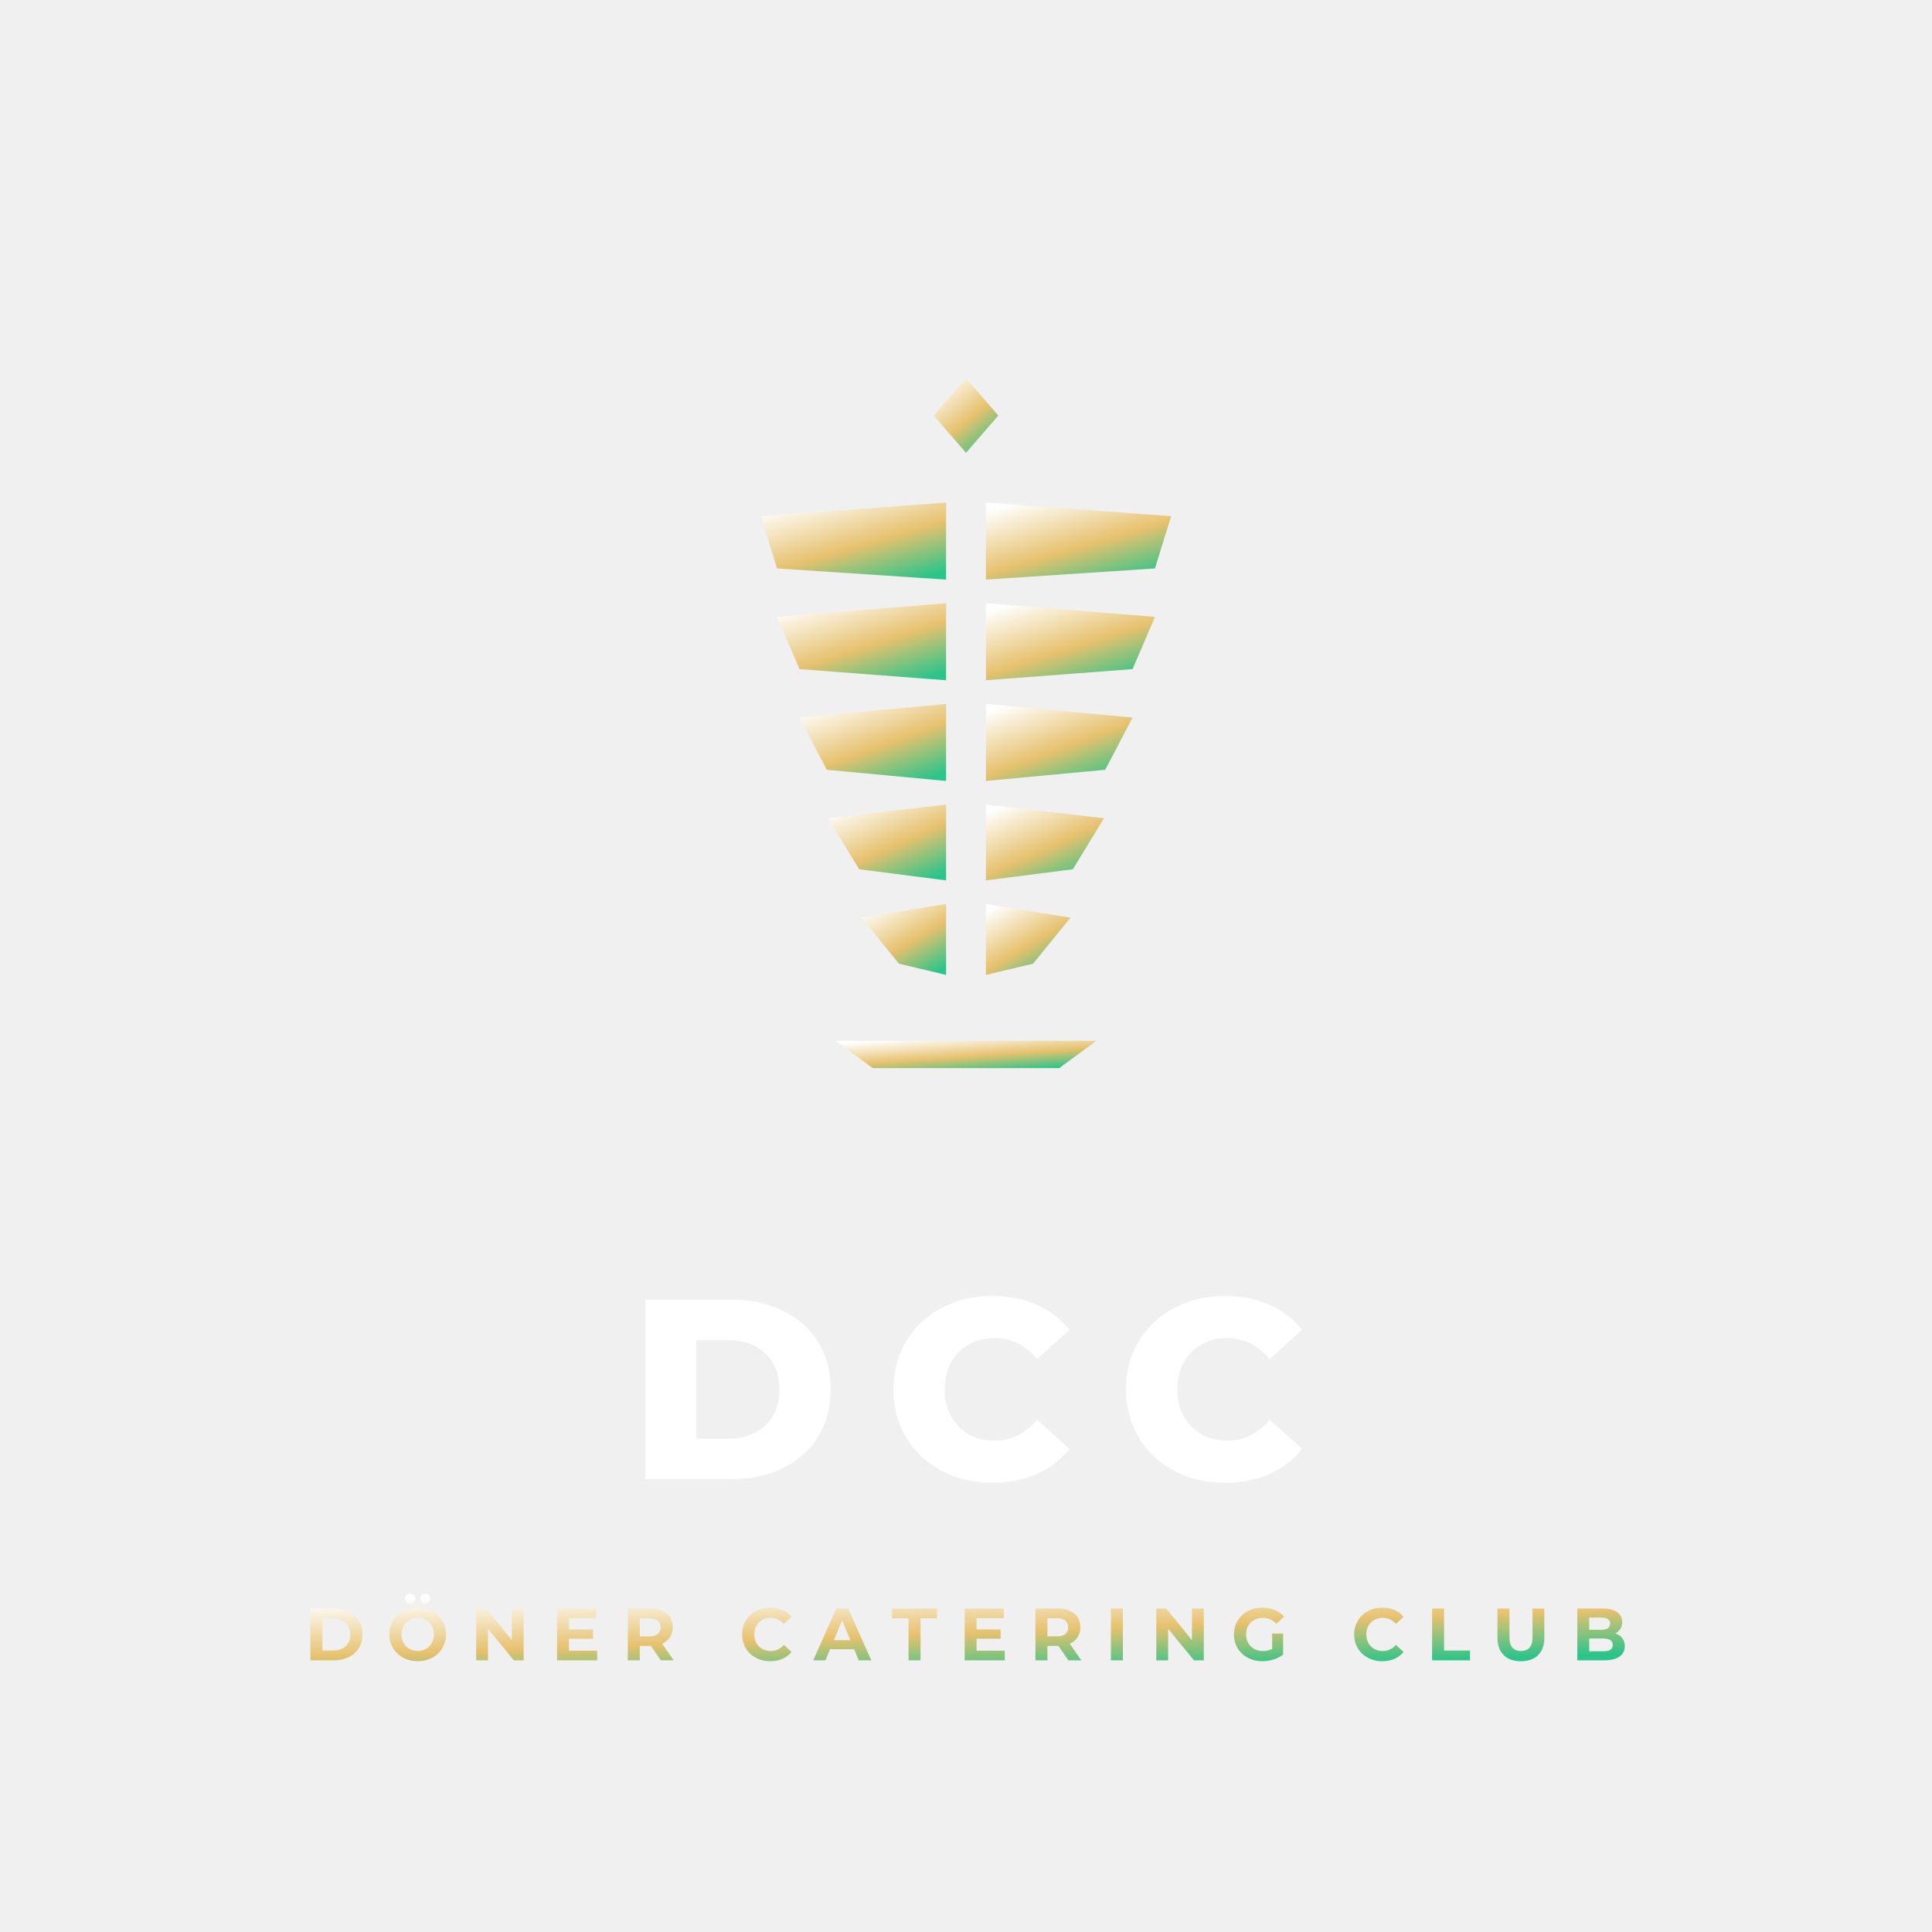
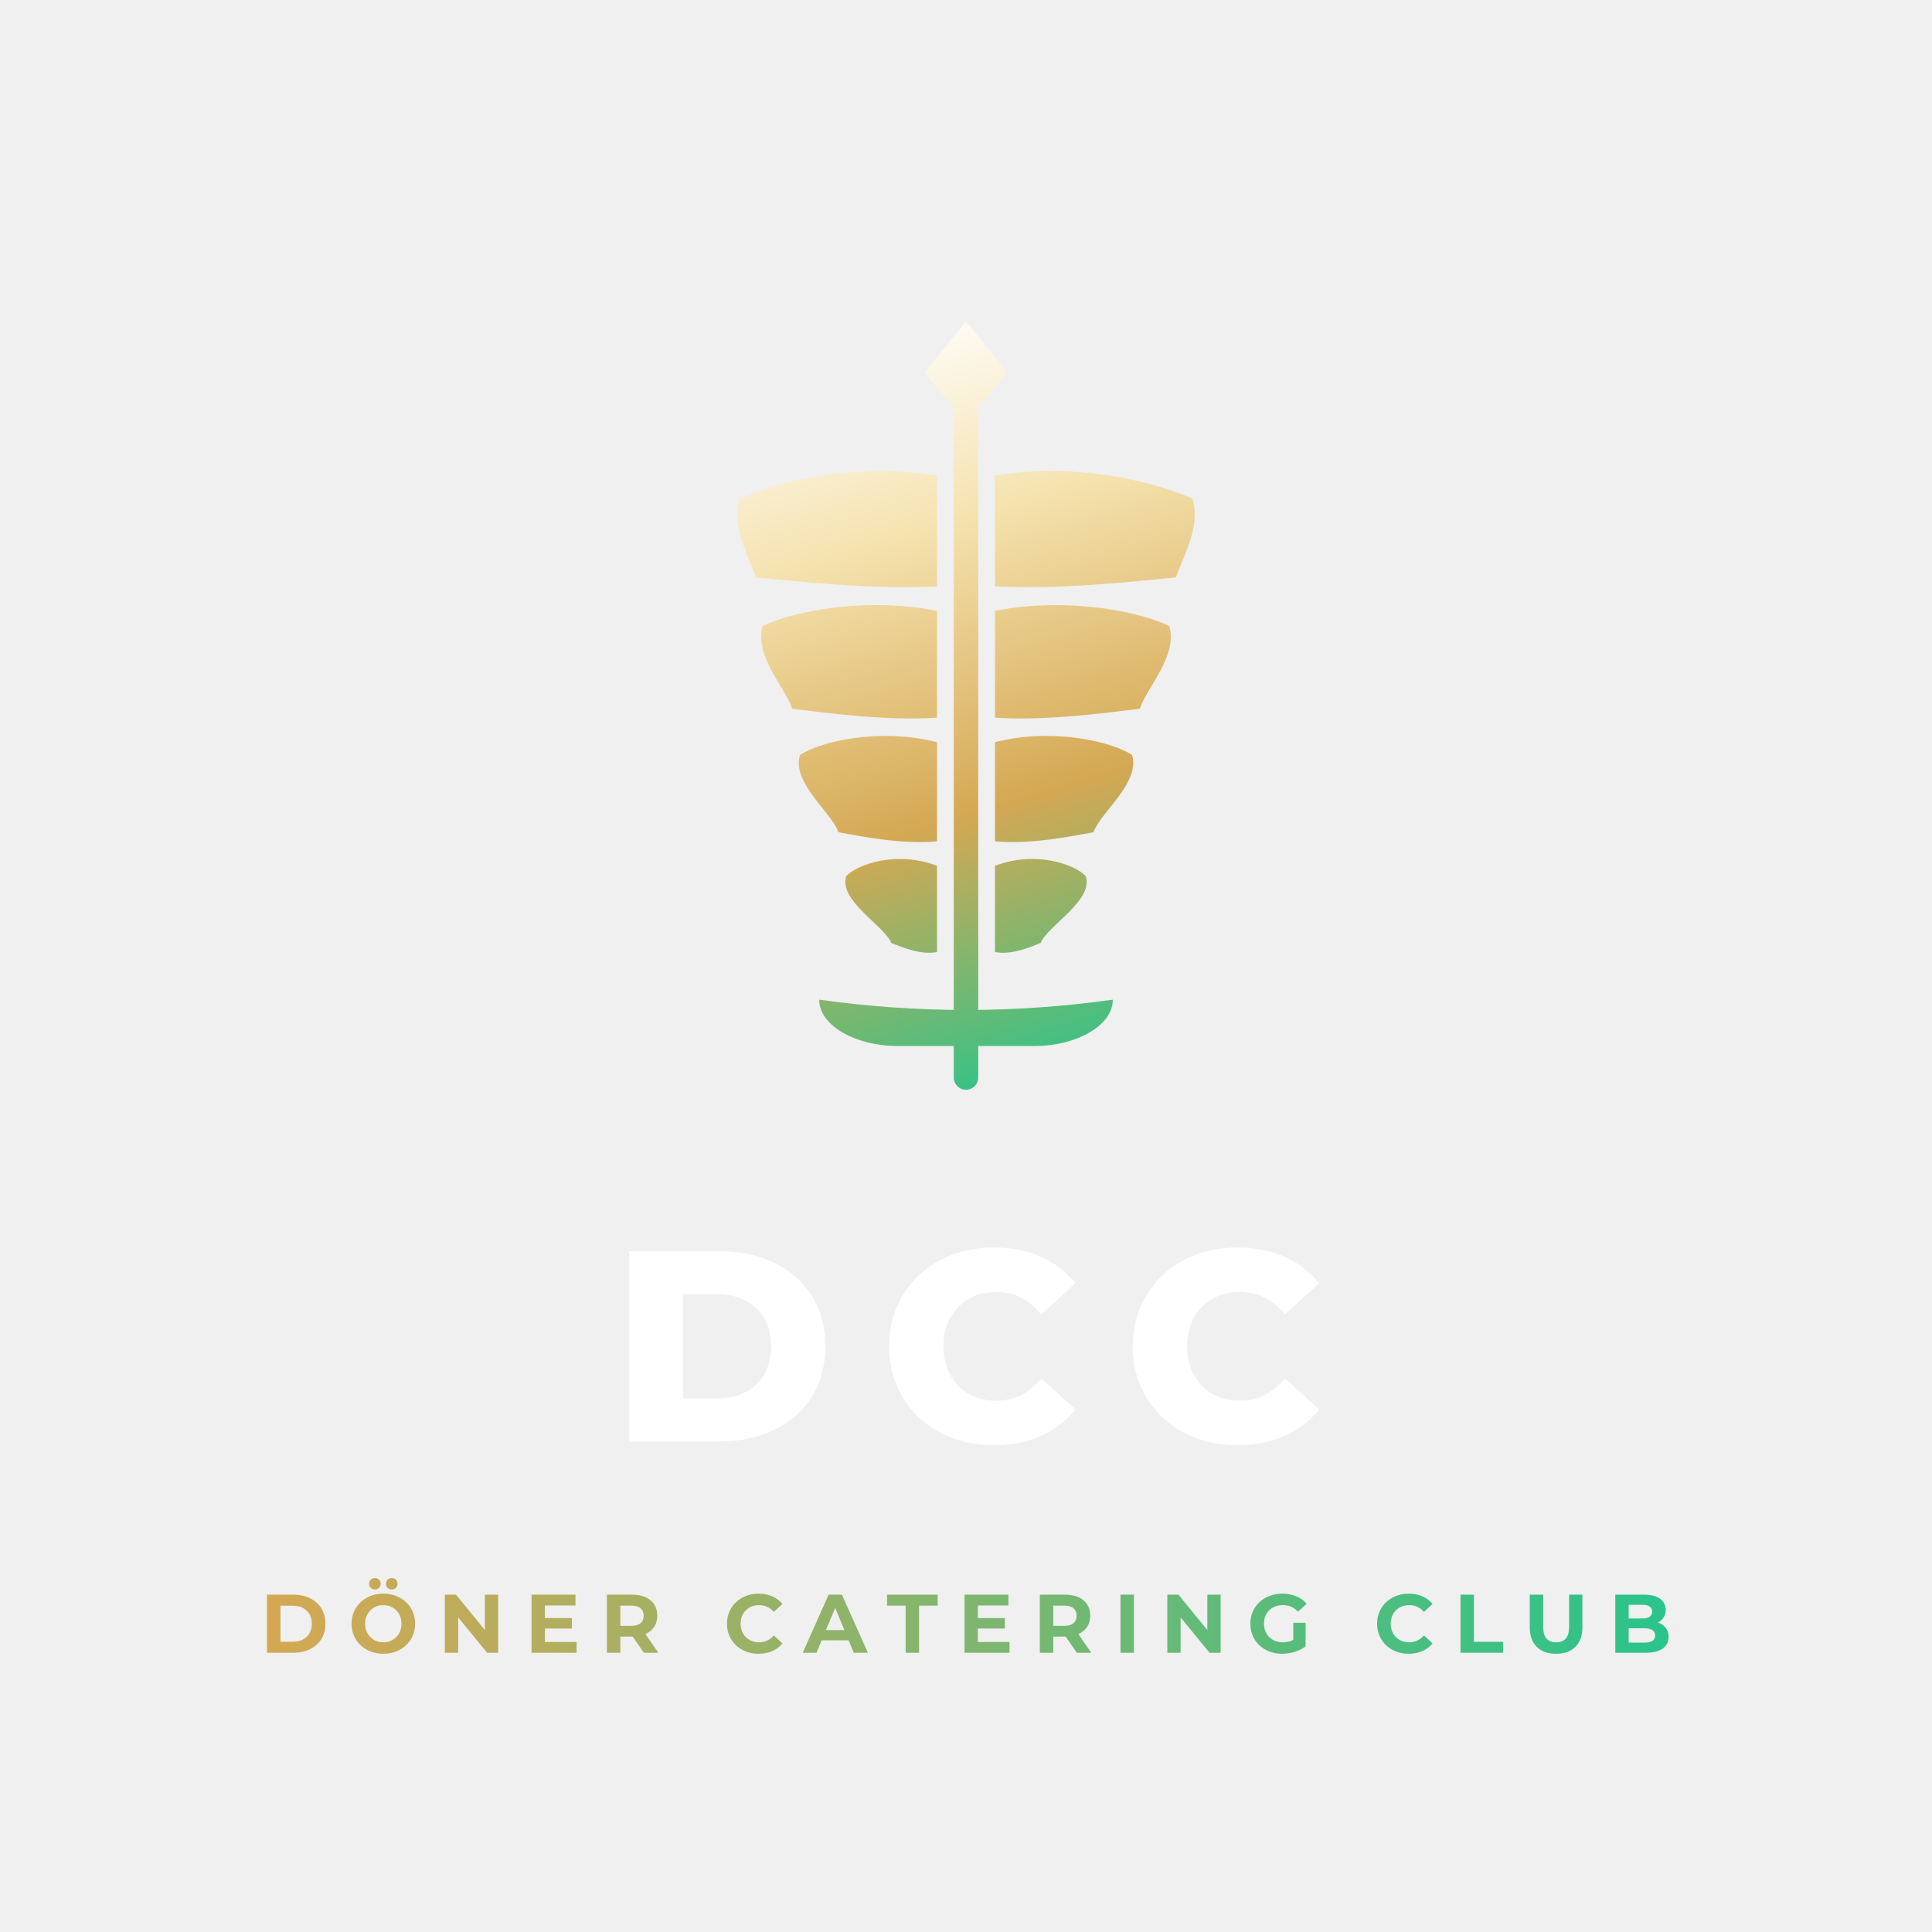
<svg xmlns="http://www.w3.org/2000/svg" viewBox="0 0 256 256" width="256" height="256" role="img" aria-label="DCC Döner Catering Club — logo-seal (light)">
  <defs>
-     <linearGradient id="dcc-spit-logo-seal-light" x1="15%" y1="0%" x2="85%" y2="100%">
+     <linearGradient id="dcc-spit-logo-seal-light" gradientUnits="userSpaceOnUse" x1="112.65" y1="42.56" x2="143.35" y2="143.21">
      <stop offset="0%" stop-color="#FFFFFF" />
-       <stop offset="56%" stop-color="#E6C16E" />
+       <stop offset="28%" stop-color="#F5E2AE" />
+       <stop offset="64%" stop-color="#D4A853" />
+       <stop offset="100%" stop-color="#2BC48A" />
+     </linearGradient>
+     <linearGradient id="dcc-spit-logo-seal-light-text" gradientUnits="userSpaceOnUse" x1="36.00" y1="0.00" x2="220.00" y2="0.00">
+       <stop offset="0%" stop-color="#D4A853" />
      <stop offset="100%" stop-color="#2BC48A" />
    </linearGradient>
  </defs>
-   <line x1="128.00" y1="55.88" x2="128.00" y2="147.29" stroke="url(#dcc-spit-logo-seal-light)" stroke-width="2.47" stroke-linecap="round" />
-   <polygon points="128.00,50.12 132.28,55.06 128.00,60.00 123.72,55.06" fill="url(#dcc-spit-logo-seal-light)" />
-   <path d="M 125.36,66.59 L 100.82,68.40 L 102.96,75.32 L 125.36,76.80 Z" fill="url(#dcc-spit-logo-seal-light)" />
-   <path d="M 130.64,66.59 L 155.18,68.40 L 153.04,75.32 L 130.64,76.80 Z" fill="url(#dcc-spit-logo-seal-light)" />
-   <path d="M 125.36,79.93 L 102.96,81.74 L 105.93,88.66 L 125.36,90.14 Z" fill="url(#dcc-spit-logo-seal-light)" />
-   <path d="M 130.64,79.93 L 153.04,81.74 L 150.07,88.66 L 130.64,90.14 Z" fill="url(#dcc-spit-logo-seal-light)" />
-   <path d="M 125.36,93.27 L 105.93,95.08 L 109.55,102.00 L 125.36,103.48 Z" fill="url(#dcc-spit-logo-seal-light)" />
-   <path d="M 130.64,93.27 L 150.07,95.08 L 146.45,102.00 L 130.64,103.48 Z" fill="url(#dcc-spit-logo-seal-light)" />
-   <path d="M 125.36,106.61 L 109.72,108.42 L 113.84,115.18 L 125.36,116.66 Z" fill="url(#dcc-spit-logo-seal-light)" />
-   <path d="M 130.64,106.61 L 146.28,108.42 L 142.16,115.18 L 130.64,116.66 Z" fill="url(#dcc-spit-logo-seal-light)" />
-   <path d="M 125.36,119.79 L 114.16,121.60 L 119.11,127.69 L 125.36,129.18 Z" fill="url(#dcc-spit-logo-seal-light)" />
-   <path d="M 130.64,119.79 L 141.84,121.60 L 136.89,127.69 L 130.64,129.18 Z" fill="url(#dcc-spit-logo-seal-light)" />
-   <path d="M 110.71,137.91 L 145.29,137.91 L 140.35,141.53 L 115.65,141.53 Z" fill="url(#dcc-spit-logo-seal-light)" />
-   <path d="M85.518 196.0V172.2H96.772Q100.716 172.2 103.708 173.662Q106.7 175.124 108.383 177.793Q110.066 180.462 110.066 184.1Q110.066 187.738 108.383 190.407Q106.7 193.076 103.708 194.538Q100.716 196.0 96.772 196.0ZM92.25 190.628H96.5Q99.526 190.628 101.396 188.894Q103.266 187.16 103.266 184.1Q103.266 181.04 101.396 179.306Q99.526 177.572 96.5 177.572H92.25ZM131.468 196.476Q128.646 196.476 126.249 195.558Q123.852 194.64 122.101 192.991Q120.35 191.342 119.364 189.081Q118.378 186.82 118.378 184.1Q118.378 181.38 119.364 179.119Q120.35 176.858 122.101 175.209Q123.852 173.56 126.249 172.642Q128.646 171.724 131.468 171.724Q134.766 171.724 137.367 172.88Q139.968 174.036 141.702 176.212L137.418 180.088Q136.296 178.728 134.902 178.014Q133.508 177.3 131.808 177.3Q129.836 177.3 128.357 178.15Q126.878 179.0 126.028 180.53Q125.178 182.06 125.178 184.1Q125.178 186.14 126.028 187.67Q126.878 189.2 128.357 190.05Q129.836 190.9 131.808 190.9Q133.508 190.9 134.902 190.186Q136.296 189.472 137.418 188.112L141.702 191.988Q139.968 194.164 137.367 195.32Q134.766 196.476 131.468 196.476ZM162.288 196.476Q159.466 196.476 157.069 195.558Q154.672 194.64 152.921 192.991Q151.17 191.342 150.184 189.081Q149.198 186.82 149.198 184.1Q149.198 181.38 150.184 179.119Q151.17 176.858 152.921 175.209Q154.672 173.56 157.069 172.642Q159.466 171.724 162.288 171.724Q165.586 171.724 168.187 172.88Q170.788 174.036 172.522 176.212L168.238 180.088Q167.116 178.728 165.722 178.014Q164.328 177.3 162.628 177.3Q160.656 177.3 159.177 178.15Q157.698 179.0 156.848 180.53Q155.998 182.06 155.998 184.1Q155.998 186.14 156.848 187.67Q157.698 189.2 159.177 190.05Q160.656 190.9 162.628 190.9Q164.328 190.9 165.722 190.186Q167.116 189.472 168.238 188.112L172.522 191.988Q170.788 194.164 168.187 195.32Q165.586 196.476 162.288 196.476Z" fill="#FFFFFF" />
-   <path d="M41.129 220.0V213.14H44.245Q45.362 213.14 46.215 213.566Q47.067 213.993 47.548 214.762Q48.028 215.531 48.028 216.57Q48.028 217.609 47.548 218.378Q47.067 219.147 46.215 219.574Q45.362 220.0 44.245 220.0ZM42.716 218.697H44.167Q44.853 218.697 45.357 218.437Q45.862 218.177 46.141 217.702Q46.421 217.227 46.421 216.57Q46.421 215.913 46.141 215.438Q45.862 214.963 45.357 214.703Q44.853 214.443 44.167 214.443H42.716ZM55.346 220.118Q54.532 220.118 53.851 219.853Q53.17 219.588 52.66 219.108Q52.151 218.628 51.871 217.981Q51.592 217.334 51.592 216.57Q51.592 215.806 51.871 215.159Q52.151 214.512 52.66 214.032Q53.17 213.552 53.851 213.287Q54.532 213.022 55.346 213.022Q56.159 213.022 56.84 213.287Q57.521 213.552 58.031 214.027Q58.54 214.502 58.82 215.154Q59.099 215.806 59.099 216.57Q59.099 217.334 58.82 217.986Q58.54 218.638 58.031 219.113Q57.521 219.588 56.84 219.853Q56.159 220.118 55.346 220.118ZM55.346 218.765Q55.953 218.765 56.438 218.486Q56.923 218.207 57.208 217.712Q57.492 217.217 57.492 216.57Q57.492 215.923 57.208 215.428Q56.923 214.933 56.438 214.654Q55.953 214.375 55.346 214.375Q54.738 214.375 54.253 214.654Q53.768 214.933 53.484 215.428Q53.199 215.923 53.199 216.57Q53.199 217.217 53.484 217.712Q53.768 218.207 54.253 218.486Q54.738 218.765 55.346 218.765ZM54.356 212.532Q54.062 212.532 53.866 212.346Q53.67 212.16 53.67 211.856Q53.67 211.552 53.866 211.366Q54.062 211.18 54.356 211.18Q54.64 211.18 54.836 211.366Q55.032 211.552 55.032 211.856Q55.032 212.16 54.836 212.346Q54.64 212.532 54.356 212.532ZM56.335 212.532Q56.051 212.532 55.855 212.346Q55.659 212.16 55.659 211.856Q55.659 211.552 55.855 211.366Q56.051 211.18 56.335 211.18Q56.629 211.18 56.825 211.366Q57.021 211.552 57.021 211.856Q57.021 212.16 56.825 212.346Q56.629 212.532 56.335 212.532ZM63.095 220.0V213.14H64.408L67.818 217.315V213.14H69.386V220.0H68.083L64.663 215.825V220.0ZM73.813 220.0V213.14H78.997V214.414H75.391V215.904H78.576V217.138H75.391V218.726H79.125V220.0ZM83.189 220.0V213.14H86.119Q87.55 213.14 88.344 213.806Q89.137 214.473 89.137 215.629Q89.137 216.394 88.77 216.947Q88.402 217.501 87.736 217.795L89.265 220.0H87.56L86.237 218.089Q86.197 218.089 86.158 218.089H84.776V220.0ZM84.776 216.825H86.07Q86.795 216.825 87.163 216.506Q87.53 216.188 87.53 215.629Q87.53 215.061 87.163 214.747Q86.795 214.434 86.07 214.434H84.776ZM102.048 220.118Q101.254 220.118 100.573 219.853Q99.892 219.588 99.392 219.113Q98.893 218.638 98.613 217.991Q98.334 217.344 98.334 216.57Q98.334 215.796 98.613 215.149Q98.893 214.502 99.397 214.027Q99.902 213.552 100.578 213.287Q101.254 213.022 102.058 213.022Q102.95 213.022 103.675 213.336Q104.4 213.65 104.88 214.238L103.861 215.178Q103.156 214.375 102.136 214.375Q101.49 214.375 100.995 214.654Q100.5 214.933 100.22 215.428Q99.941 215.923 99.941 216.57Q99.941 217.217 100.22 217.712Q100.5 218.207 100.995 218.486Q101.49 218.765 102.136 218.765Q103.156 218.765 103.861 217.952L104.88 218.893Q104.4 219.49 103.675 219.804Q102.95 220.118 102.048 220.118ZM107.759 220.0 110.816 213.14H112.384L115.452 220.0H113.786L113.178 218.53H109.993L109.386 220.0ZM110.493 217.325H112.678L111.591 214.708ZM120.388 220.0V214.434H118.193V213.14H124.171V214.434H121.976V220.0ZM127.824 220.0V213.14H133.008V214.414H129.401V215.904H132.586V217.138H129.401V218.726H133.135V220.0ZM137.199 220.0V213.14H140.13Q141.56 213.14 142.354 213.806Q143.148 214.473 143.148 215.629Q143.148 216.394 142.781 216.947Q142.413 217.501 141.747 217.795L143.275 220.0H141.57L140.247 218.089Q140.208 218.089 140.169 218.089H138.787V220.0ZM138.787 216.825H140.081Q140.806 216.825 141.173 216.506Q141.541 216.188 141.541 215.629Q141.541 215.061 141.173 214.747Q140.806 214.434 140.081 214.434H138.787ZM147.202 220.0V213.14H148.79V220.0ZM153.217 220.0V213.14H154.53L157.94 217.315V213.14H159.508V220.0H158.205L154.785 215.825V220.0ZM167.248 220.118Q166.434 220.118 165.753 219.853Q165.072 219.588 164.567 219.113Q164.063 218.638 163.783 217.991Q163.504 217.344 163.504 216.57Q163.504 215.796 163.783 215.149Q164.063 214.502 164.572 214.027Q165.082 213.552 165.768 213.287Q166.454 213.022 167.277 213.022Q168.179 213.022 168.914 213.326Q169.649 213.63 170.148 214.208L169.129 215.149Q168.394 214.375 167.355 214.375Q166.689 214.375 166.184 214.649Q165.68 214.924 165.395 215.418Q165.111 215.913 165.111 216.57Q165.111 217.207 165.395 217.707Q165.68 218.207 166.179 218.486Q166.679 218.765 167.336 218.765Q167.659 218.765 167.968 218.702Q168.277 218.638 168.571 218.481V216.462H170.021V219.245Q169.453 219.677 168.718 219.897Q167.983 220.118 167.248 220.118ZM183.147 220.118Q182.354 220.118 181.673 219.853Q180.991 219.588 180.492 219.113Q179.992 218.638 179.712 217.991Q179.433 217.344 179.433 216.57Q179.433 215.796 179.712 215.149Q179.992 214.502 180.496 214.027Q181.001 213.552 181.677 213.287Q182.354 213.022 183.157 213.022Q184.049 213.022 184.774 213.336Q185.499 213.65 185.98 214.238L184.96 215.178Q184.255 214.375 183.236 214.375Q182.589 214.375 182.094 214.654Q181.599 214.933 181.32 215.428Q181.04 215.923 181.04 216.57Q181.04 217.217 181.32 217.712Q181.599 218.207 182.094 218.486Q182.589 218.765 183.236 218.765Q184.255 218.765 184.96 217.952L185.98 218.893Q185.499 219.49 184.774 219.804Q184.049 220.118 183.147 220.118ZM189.76 220.0V213.14H191.347V218.706H194.787V220.0ZM201.527 220.118Q200.066 220.118 199.243 219.304Q198.42 218.491 198.42 216.982V213.14H200.008V216.923Q200.008 217.903 200.409 218.334Q200.811 218.765 201.536 218.765Q202.262 218.765 202.663 218.334Q203.065 217.903 203.065 216.923V213.14H204.633V216.982Q204.633 218.491 203.81 219.304Q202.987 220.118 201.527 220.118ZM209.001 220.0V213.14H212.353Q213.646 213.14 214.298 213.63Q214.95 214.12 214.95 214.924Q214.95 215.443 214.71 215.825Q214.47 216.207 214.048 216.433Q214.617 216.619 214.955 217.05Q215.293 217.481 215.293 218.128Q215.293 219.01 214.597 219.505Q213.901 220.0 212.549 220.0ZM210.579 218.804H212.431Q213.049 218.804 213.372 218.603Q213.695 218.403 213.695 217.962Q213.695 217.109 212.431 217.109H210.579ZM210.579 215.953H212.157Q213.352 215.953 213.352 215.139Q213.352 214.336 212.157 214.336H210.579Z" fill="url(#dcc-spit-logo-seal-light)" />
+   <rect x="126.38" y="52.28" width="3.24" height="92.12" rx="1.62" fill="url(#dcc-spit-logo-seal-light)" />
+   <path d="M 128.00,42.56 Q 131.75,47.16 133.46,49.38 Q 131.75,51.60 128.00,55.69 Q 124.25,51.60 122.54,49.38 Q 124.25,47.16 128.00,42.56 Z" fill="url(#dcc-spit-logo-seal-light)" />
+   <path d="M 124.16,63.03 C 112.38,60.98 101.12,64.56 97.98,66.10 C 96.87,69.85 99.26,73.80 100.19,76.51 C 106.19,77.10 115.77,78.13 124.16,77.70 Z" fill="url(#dcc-spit-logo-seal-light)" />
+   <path d="M 131.84,63.03 C 143.62,60.98 154.88,64.56 158.02,66.10 C 159.13,69.85 156.74,73.80 155.81,76.51 C 149.81,77.10 140.23,78.13 131.84,77.70 Z" fill="url(#dcc-spit-logo-seal-light)" />
+   <path d="M 124.16,80.94 C 113.76,78.89 103.82,81.45 101.05,82.99 C 99.94,86.92 104.03,91.07 104.97,93.91 C 109.77,94.50 117.44,95.53 124.16,95.10 Z" fill="url(#dcc-spit-logo-seal-light)" />
+   <path d="M 131.84,80.94 C 142.24,78.89 152.18,81.45 154.95,82.99 C 156.06,86.92 151.97,91.07 151.03,93.91 C 146.23,94.50 138.56,95.53 131.84,95.10 Z" fill="url(#dcc-spit-logo-seal-light)" />
+   <path d="M 124.16,98.34 C 115.99,96.29 108.17,98.51 105.99,100.05 C 104.89,103.73 110.17,107.62 111.11,110.28 C 114.37,110.88 119.59,111.90 124.16,111.48 Z" fill="url(#dcc-spit-logo-seal-light)" />
+   <path d="M 131.84,98.34 C 140.01,96.29 147.83,98.51 150.01,100.05 C 151.11,103.73 145.83,107.62 144.89,110.28 C 141.63,110.88 136.41,111.90 131.84,111.48 Z" fill="url(#dcc-spit-logo-seal-light)" />
+   <path d="M 124.16,114.72 C 118.75,112.67 113.58,114.55 112.14,116.08 C 111.03,119.28 117.17,122.65 118.11,124.95 C 119.62,125.55 122.04,126.57 124.16,126.15 Z" fill="url(#dcc-spit-logo-seal-light)" />
+   <path d="M 131.84,114.72 C 137.25,112.67 142.42,114.55 143.86,116.08 C 144.97,119.28 138.83,122.65 137.89,124.95 C 136.38,125.55 133.96,126.57 131.84,126.15 Z" fill="url(#dcc-spit-logo-seal-light)" />
+   <path d="M 108.55,132.46 Q 128.00,135.19 147.45,132.46 C 147.45,136.04 142.33,138.60 137.21,138.60 L 118.79,138.60 C 113.67,138.60 108.55,136.04 108.55,132.46 Z" fill="url(#dcc-spit-logo-seal-light)" />
+   <path d="M83.372 191.0V165.8H95.288Q99.464 165.8 102.632 167.348Q105.8 168.896 107.582 171.722Q109.364 174.548 109.364 178.4Q109.364 182.252 107.582 185.078Q105.8 187.904 102.632 189.452Q99.464 191.0 95.288 191.0ZM90.5 185.312H95.0Q98.204 185.312 100.184 183.476Q102.164 181.64 102.164 178.4Q102.164 175.16 100.184 173.324Q98.204 171.488 95.0 171.488H90.5ZM131.672 191.504Q128.684 191.504 126.146 190.532Q123.608 189.56 121.754 187.814Q119.9 186.068 118.856 183.674Q117.812 181.28 117.812 178.4Q117.812 175.52 118.856 173.126Q119.9 170.732 121.754 168.986Q123.608 167.24 126.146 166.268Q128.684 165.296 131.672 165.296Q135.164 165.296 137.918 166.52Q140.672 167.744 142.508 170.048L137.972 174.152Q136.784 172.712 135.308 171.956Q133.832 171.2 132.032 171.2Q129.944 171.2 128.378 172.1Q126.812 173.0 125.912 174.62Q125.012 176.24 125.012 178.4Q125.012 180.56 125.912 182.18Q126.812 183.8 128.378 184.7Q129.944 185.6 132.032 185.6Q133.832 185.6 135.308 184.844Q136.784 184.088 137.972 182.648L142.508 186.752Q140.672 189.056 137.918 190.28Q135.164 191.504 131.672 191.504ZM163.952 191.504Q160.964 191.504 158.426 190.532Q155.888 189.56 154.034 187.814Q152.18 186.068 151.136 183.674Q150.092 181.28 150.092 178.4Q150.092 175.52 151.136 173.126Q152.18 170.732 154.034 168.986Q155.888 167.24 158.426 166.268Q160.964 165.296 163.952 165.296Q167.444 165.296 170.198 166.52Q172.952 167.744 174.788 170.048L170.252 174.152Q169.064 172.712 167.588 171.956Q166.112 171.2 164.312 171.2Q162.224 171.2 160.658 172.1Q159.092 173.0 158.192 174.62Q157.292 176.24 157.292 178.4Q157.292 180.56 158.192 182.18Q159.092 183.8 160.658 184.7Q162.224 185.6 164.312 185.6Q166.112 185.6 167.588 184.844Q169.064 184.088 170.252 182.648L174.788 186.752Q172.952 189.056 170.198 190.28Q167.444 191.504 163.952 191.504Z" fill="#FFFFFF" />
+   <path d="M35.377 219.0V211.3H38.875Q40.129 211.3 41.086 211.779Q42.043 212.257 42.582 213.12Q43.121 213.984 43.121 215.15Q43.121 216.316 42.582 217.18Q42.043 218.043 41.086 218.522Q40.129 219.0 38.875 219.0ZM37.159 217.537H38.787Q39.557 217.537 40.124 217.245Q40.69 216.954 41.004 216.421Q41.317 215.887 41.317 215.15Q41.317 214.413 41.004 213.88Q40.69 213.346 40.124 213.055Q39.557 212.763 38.787 212.763H37.159ZM50.792 219.132Q49.879 219.132 49.115 218.835Q48.35 218.538 47.778 217.999Q47.206 217.46 46.893 216.734Q46.579 216.008 46.579 215.15Q46.579 214.292 46.893 213.566Q47.206 212.84 47.778 212.301Q48.35 211.762 49.115 211.465Q49.879 211.168 50.792 211.168Q51.705 211.168 52.47 211.465Q53.234 211.762 53.806 212.296Q54.378 212.829 54.692 213.56Q55.005 214.292 55.005 215.15Q55.005 216.008 54.692 216.74Q54.378 217.471 53.806 218.005Q53.234 218.538 52.47 218.835Q51.705 219.132 50.792 219.132ZM50.792 217.614Q51.474 217.614 52.019 217.3Q52.563 216.987 52.882 216.431Q53.201 215.876 53.201 215.15Q53.201 214.424 52.882 213.868Q52.563 213.313 52.019 213Q51.474 212.686 50.792 212.686Q50.11 212.686 49.566 213Q49.021 213.313 48.702 213.868Q48.383 214.424 48.383 215.15Q48.383 215.876 48.702 216.431Q49.021 216.987 49.566 217.3Q50.11 217.614 50.792 217.614ZM49.681 210.618Q49.351 210.618 49.131 210.409Q48.911 210.2 48.911 209.859Q48.911 209.518 49.131 209.309Q49.351 209.1 49.681 209.1Q50 209.1 50.22 209.309Q50.44 209.518 50.44 209.859Q50.44 210.2 50.22 210.409Q50 210.618 49.681 210.618ZM51.903 210.618Q51.584 210.618 51.364 210.409Q51.144 210.2 51.144 209.859Q51.144 209.518 51.364 209.309Q51.584 209.1 51.903 209.1Q52.233 209.1 52.453 209.309Q52.673 209.518 52.673 209.859Q52.673 210.2 52.453 210.409Q52.233 210.618 51.903 210.618ZM58.947 219.0V211.3H60.421L64.249 215.986V211.3H66.009V219.0H64.546L60.707 214.314V219.0ZM70.435 219.0V211.3H76.254V212.73H72.206V214.402H75.781V215.788H72.206V217.57H76.397V219.0ZM80.416 219.0V211.3H83.705Q85.311 211.3 86.202 212.048Q87.093 212.796 87.093 214.094Q87.093 214.952 86.681 215.573Q86.268 216.195 85.52 216.525L87.236 219.0H85.322L83.837 216.855Q83.793 216.855 83.749 216.855H82.198V219.0ZM82.198 215.436H83.65Q84.464 215.436 84.877 215.079Q85.289 214.721 85.289 214.094Q85.289 213.456 84.877 213.104Q84.464 212.752 83.65 212.752H82.198ZM100.499 219.132Q99.608 219.132 98.844 218.835Q98.079 218.538 97.518 218.005Q96.957 217.471 96.644 216.745Q96.33 216.019 96.33 215.15Q96.33 214.281 96.644 213.555Q96.957 212.829 97.524 212.296Q98.09 211.762 98.849 211.465Q99.608 211.168 100.51 211.168Q101.511 211.168 102.325 211.52Q103.139 211.872 103.678 212.532L102.534 213.588Q101.742 212.686 100.598 212.686Q99.872 212.686 99.317 213Q98.761 213.313 98.448 213.868Q98.134 214.424 98.134 215.15Q98.134 215.876 98.448 216.431Q98.761 216.987 99.317 217.3Q99.872 217.614 100.598 217.614Q101.742 217.614 102.534 216.701L103.678 217.757Q103.139 218.428 102.325 218.78Q101.511 219.132 100.499 219.132ZM106.366 219.0 109.798 211.3H111.558L115.001 219.0H113.131L112.449 217.35H108.874L108.192 219.0ZM109.435 215.997H111.888L110.667 213.06ZM119.999 219.0V212.752H117.535V211.3H124.245V212.752H121.781V219.0ZM127.802 219.0V211.3H133.621V212.73H129.573V214.402H133.148V215.788H129.573V217.57H133.764V219.0ZM137.783 219.0V211.3H141.072Q142.678 211.3 143.569 212.048Q144.46 212.796 144.46 214.094Q144.46 214.952 144.048 215.573Q143.635 216.195 142.887 216.525L144.603 219.0H142.689L141.204 216.855Q141.16 216.855 141.116 216.855H139.565V219.0ZM139.565 215.436H141.017Q141.831 215.436 142.244 215.079Q142.656 214.721 142.656 214.094Q142.656 213.456 142.244 213.104Q141.831 212.752 141.017 212.752H139.565ZM148.468 219.0V211.3H150.25V219.0ZM154.676 219.0V211.3H156.15L159.978 215.986V211.3H161.738V219.0H160.275L156.436 214.314V219.0ZM169.882 219.132Q168.969 219.132 168.204 218.835Q167.44 218.538 166.874 218.005Q166.307 217.471 165.994 216.745Q165.68 216.019 165.68 215.15Q165.68 214.281 165.994 213.555Q166.307 212.829 166.879 212.296Q167.451 211.762 168.221 211.465Q168.991 211.168 169.915 211.168Q170.927 211.168 171.752 211.509Q172.577 211.85 173.138 212.499L171.994 213.555Q171.169 212.686 170.003 212.686Q169.255 212.686 168.689 212.994Q168.122 213.302 167.803 213.858Q167.484 214.413 167.484 215.15Q167.484 215.865 167.803 216.426Q168.122 216.987 168.683 217.3Q169.244 217.614 169.981 217.614Q170.344 217.614 170.69 217.543Q171.037 217.471 171.367 217.295V215.029H172.995V218.153Q172.357 218.637 171.532 218.885Q170.707 219.132 169.882 219.132ZM186.643 219.132Q185.752 219.132 184.987 218.835Q184.223 218.538 183.662 218.005Q183.101 217.471 182.787 216.745Q182.474 216.019 182.474 215.15Q182.474 214.281 182.787 213.555Q183.101 212.829 183.667 212.296Q184.234 211.762 184.993 211.465Q185.752 211.168 186.654 211.168Q187.655 211.168 188.469 211.52Q189.283 211.872 189.822 212.532L188.678 213.588Q187.886 212.686 186.742 212.686Q186.016 212.686 185.46 213Q184.905 213.313 184.591 213.868Q184.278 214.424 184.278 215.15Q184.278 215.876 184.591 216.431Q184.905 216.987 185.46 217.3Q186.016 217.614 186.742 217.614Q187.886 217.614 188.678 216.701L189.822 217.757Q189.283 218.428 188.469 218.78Q187.655 219.132 186.643 219.132ZM193.522 219.0V211.3H195.304V217.548H199.165V219.0ZM206.187 219.132Q204.548 219.132 203.624 218.219Q202.7 217.306 202.7 215.612V211.3H204.482V215.546Q204.482 216.646 204.933 217.13Q205.384 217.614 206.198 217.614Q207.012 217.614 207.463 217.13Q207.914 216.646 207.914 215.546V211.3H209.674V215.612Q209.674 217.306 208.75 218.219Q207.826 219.132 206.187 219.132ZM214.034 219.0V211.3H217.796Q219.248 211.3 219.979 211.85Q220.711 212.4 220.711 213.302Q220.711 213.885 220.441 214.314Q220.172 214.743 219.699 214.996Q220.337 215.205 220.716 215.689Q221.096 216.173 221.096 216.899Q221.096 217.889 220.315 218.445Q219.534 219.0 218.016 219.0ZM215.805 217.658H217.884Q218.577 217.658 218.94 217.433Q219.303 217.207 219.303 216.712Q219.303 215.755 217.884 215.755H215.805ZM215.805 214.457H217.576Q218.918 214.457 218.918 213.544Q218.918 212.642 217.576 212.642H215.805Z" fill="url(#dcc-spit-logo-seal-light-text)" />
</svg>
